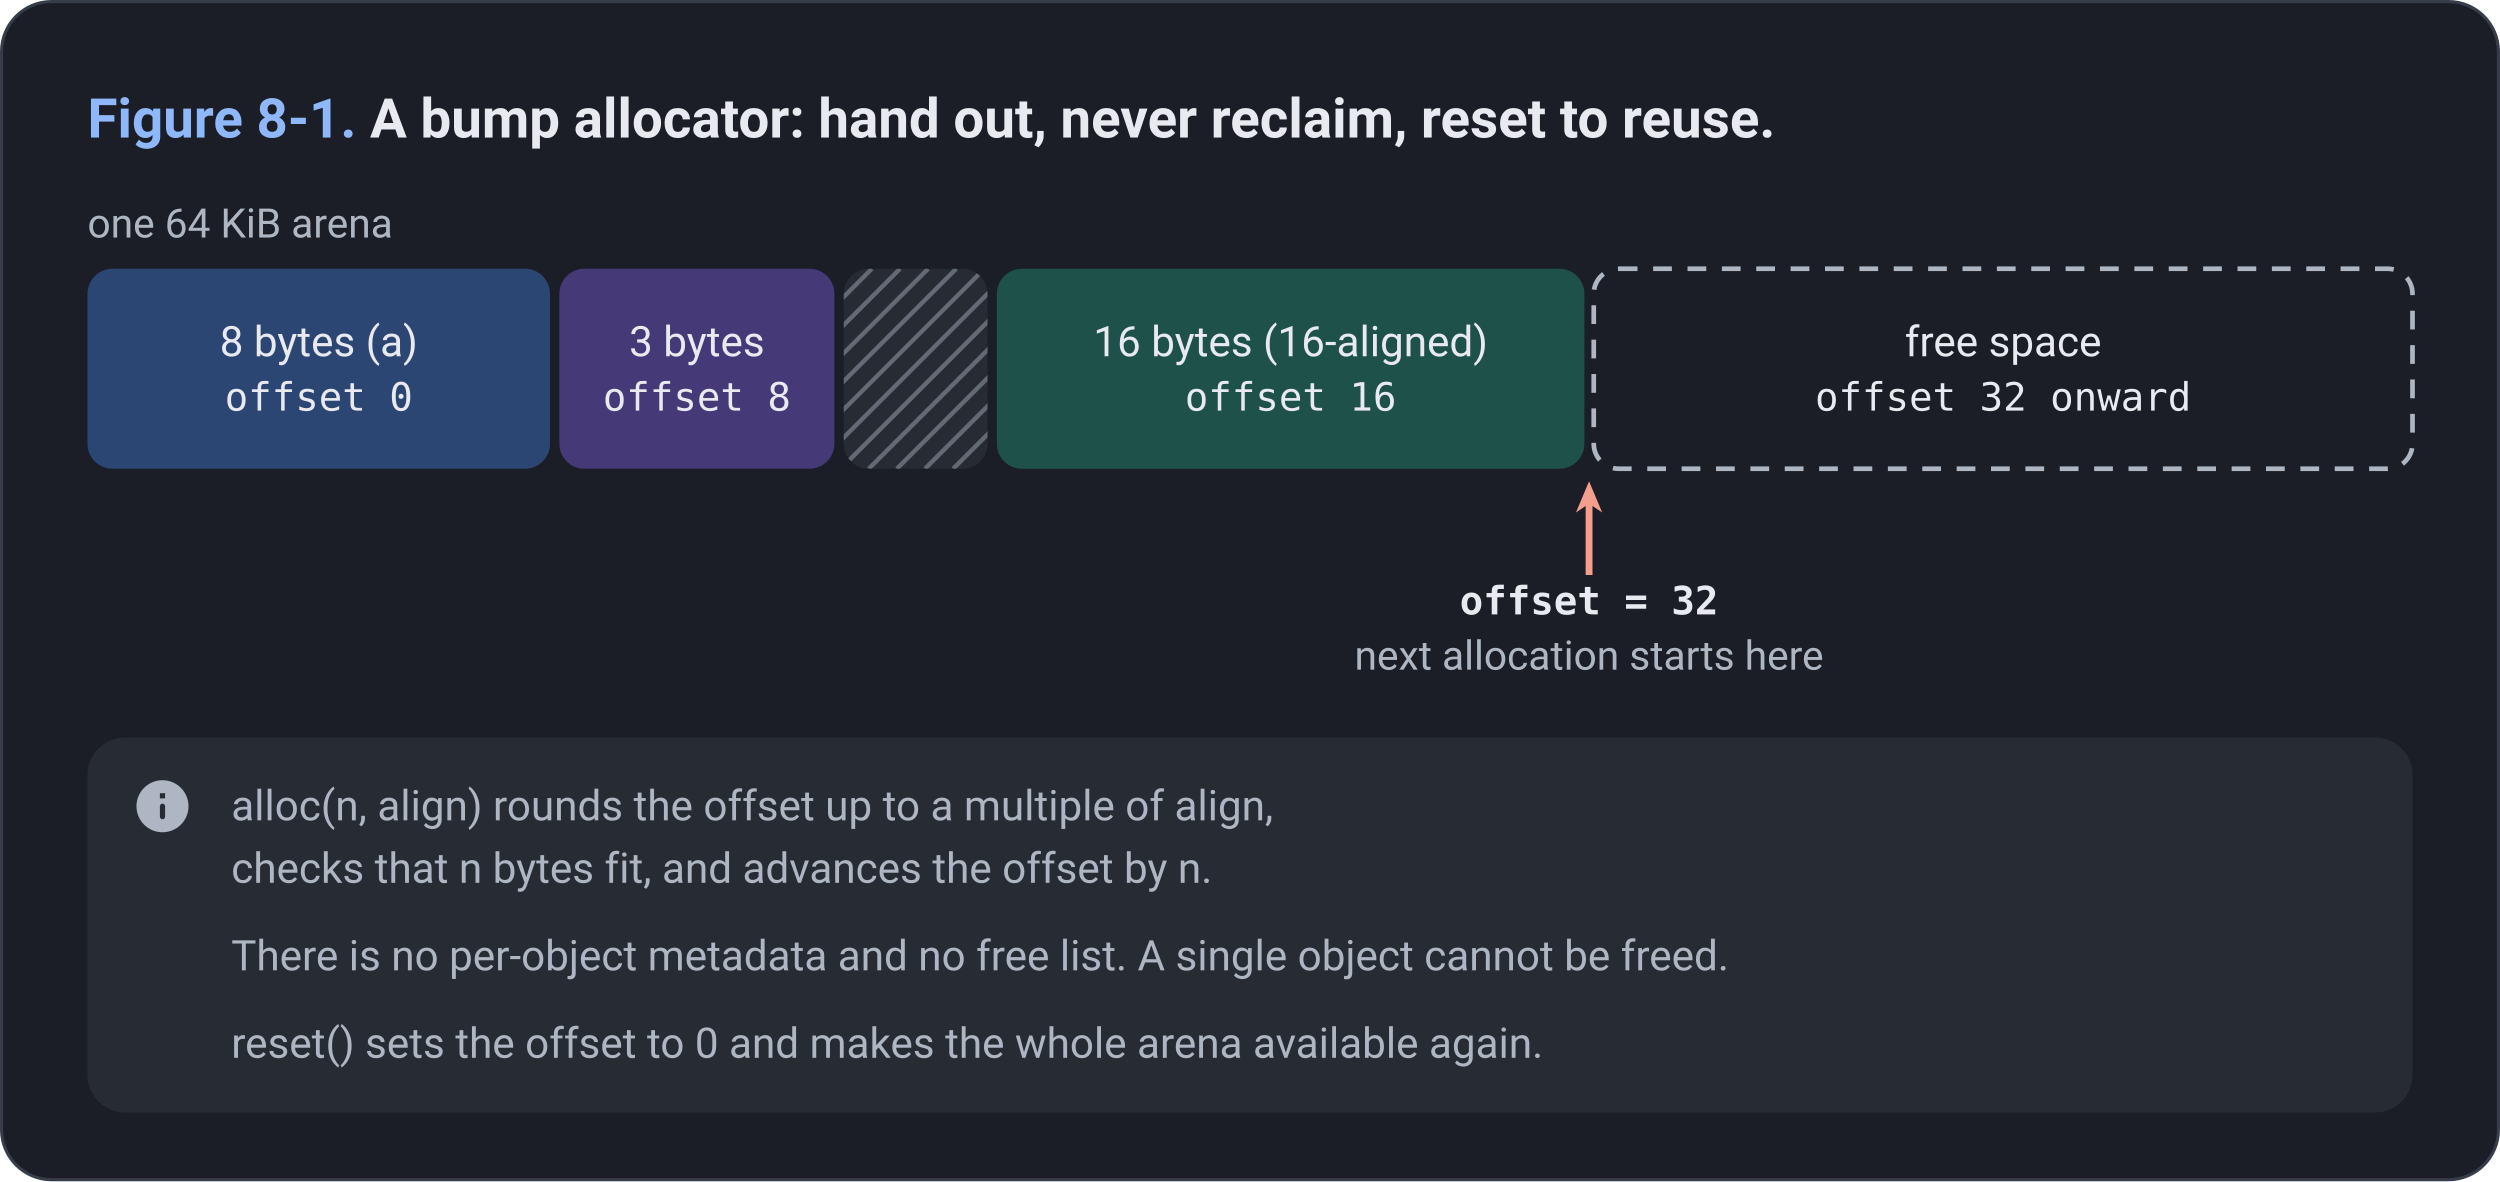
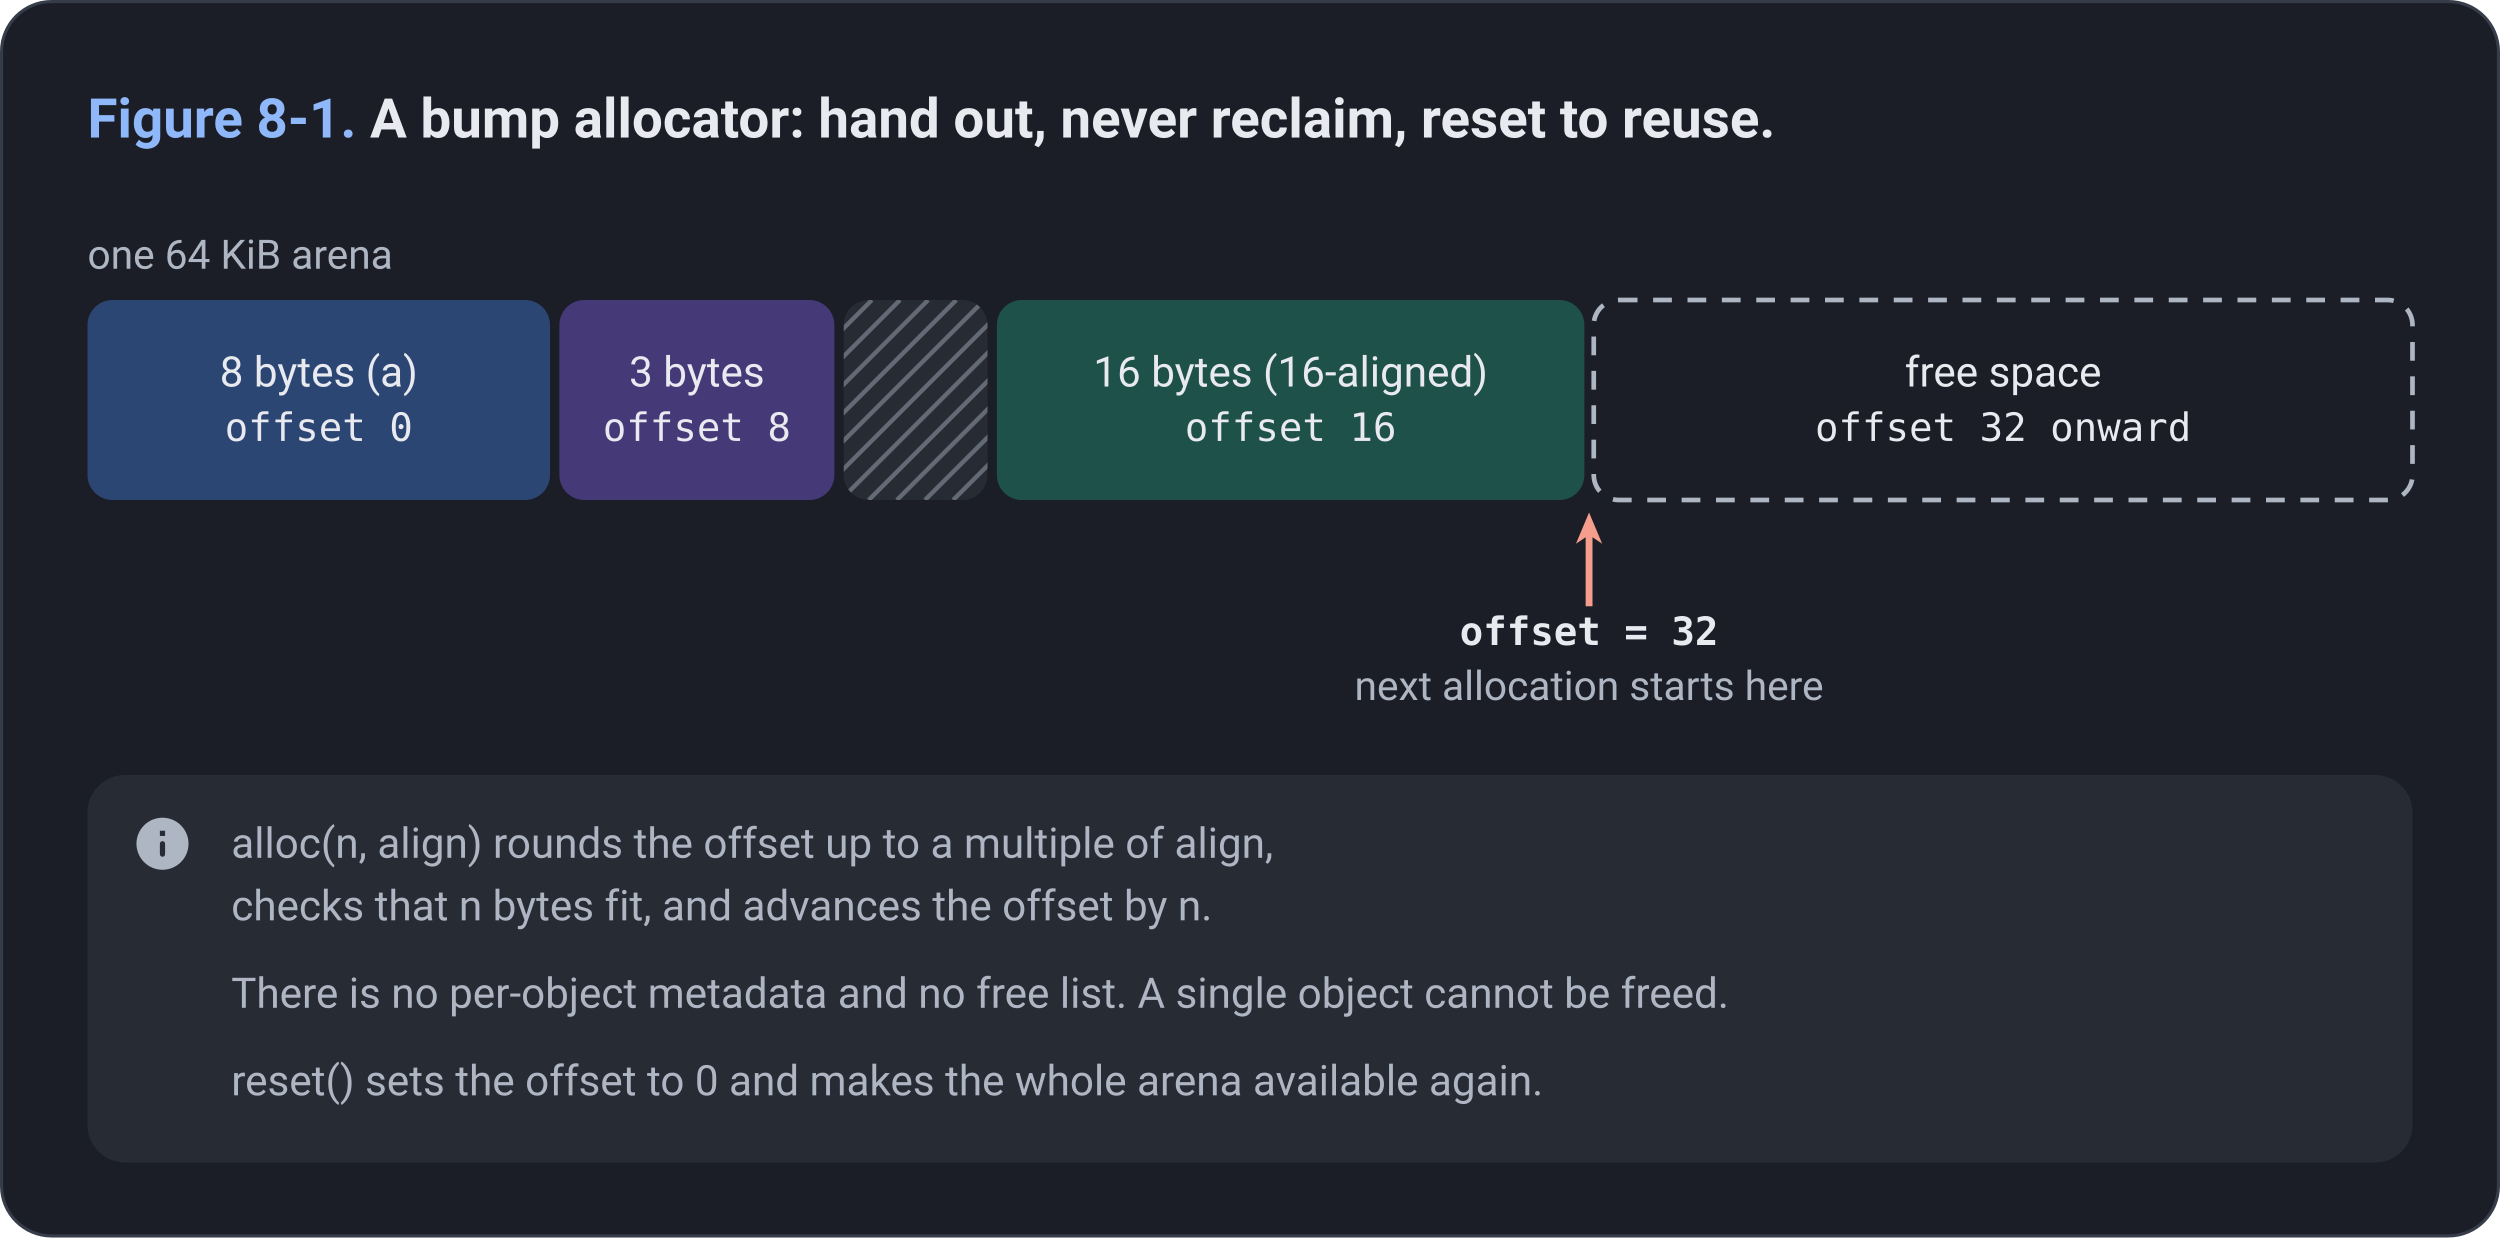
- <svg xmlns="http://www.w3.org/2000/svg" viewBox="0 0 800 378" width="800" height="378">
+ <svg xmlns="http://www.w3.org/2000/svg" viewBox="0 0 800 396" width="800" height="396">
  <style>
    text { font-family: -apple-system, BlinkMacSystemFont, "Segoe UI", Roboto, "Helvetica Neue", Arial, sans-serif; fill: #E8EAF0; }
    .paper { fill: #1B1E26; }
    .frame { fill: #1B1E26; stroke: #363C49; stroke-width: 1; }
    .card { fill: #2B303B; }
    .hair { stroke: #363C49; stroke-width: 1.2; fill: none; }
    .muted { fill: #AEB6C3; }
    .ink { fill: #E8EAF0; }
    .title { font-size: 17.5px; font-weight: 650; }
    .head { font-size: 15.5px; font-weight: 650; }
    .name { font-size: 15px; font-weight: 650; }
    .body { font-size: 13.5px; }
    .sub { font-size: 13px; }
    .mono { font-size: 12.5px; font-family: "SF Mono", SFMono-Regular, ui-monospace, Menlo, Consolas, monospace; }
    .monob { font-size: 12.5px; font-weight: 650; font-family: "SF Mono", SFMono-Regular, ui-monospace, Menlo, Consolas, monospace; }
    .small { font-size: 12px; }
    .note { font-size: 13.5px; }
    .noteb { font-size: 13.5px; font-weight: 650; }
    .sub, .small, .note { fill: #AEB6C3; }
    .c-blue { fill: #1E2D47; }
    .m-blue { fill: #2C4674; }
    .a-blue { fill: #8FB8FA; }
    .t-blue { fill: #8FB8FA; }
    .w-blue { stroke: #8FB8FA; fill: none; stroke-linecap: butt; stroke-linejoin: round; }
    .o-blue { stroke: #8FB8FA; fill: none; stroke-width: 1.5; }
    .h-blue { stroke: #8FB8FA; stroke-width: 1.4; }
    .c-green { fill: #1B3426; }
    .m-green { fill: #28553B; }
    .a-green { fill: #82D69C; }
    .t-green { fill: #82D69C; }
    .w-green { stroke: #82D69C; fill: none; stroke-linecap: butt; stroke-linejoin: round; }
    .o-green { stroke: #82D69C; fill: none; stroke-width: 1.5; }
    .h-green { stroke: #82D69C; stroke-width: 1.4; }
    .c-amber { fill: #3A2D14; }
    .m-amber { fill: #5E471A; }
    .a-amber { fill: #F3C06B; }
    .t-amber { fill: #F3C06B; }
    .w-amber { stroke: #F3C06B; fill: none; stroke-linecap: butt; stroke-linejoin: round; }
    .o-amber { stroke: #F3C06B; fill: none; stroke-width: 1.5; }
    .h-amber { stroke: #F3C06B; stroke-width: 1.4; }
    .c-red { fill: #41221D; }
    .m-red { fill: #69322B; }
    .a-red { fill: #F59E8D; }
    .t-red { fill: #F59E8D; }
    .w-red { stroke: #F59E8D; fill: none; stroke-linecap: butt; stroke-linejoin: round; }
    .o-red { stroke: #F59E8D; fill: none; stroke-width: 1.5; }
    .h-red { stroke: #F59E8D; stroke-width: 1.4; }
    .c-purple { fill: #2C2549; }
    .m-purple { fill: #453978; }
    .a-purple { fill: #BCA8F7; }
    .t-purple { fill: #BCA8F7; }
    .w-purple { stroke: #BCA8F7; fill: none; stroke-linecap: butt; stroke-linejoin: round; }
    .o-purple { stroke: #BCA8F7; fill: none; stroke-width: 1.5; }
    .h-purple { stroke: #BCA8F7; stroke-width: 1.4; }
    .c-teal { fill: #15332F; }
    .m-teal { fill: #1F514B; }
    .a-teal { fill: #72D5CA; }
    .t-teal { fill: #72D5CA; }
    .w-teal { stroke: #72D5CA; fill: none; stroke-linecap: butt; stroke-linejoin: round; }
    .o-teal { stroke: #72D5CA; fill: none; stroke-width: 1.5; }
    .h-teal { stroke: #72D5CA; stroke-width: 1.4; }
    .c-gray { fill: #272B34; }
    .m-gray { fill: #3A404D; }
    .a-gray { fill: #AEB6C3; }
    .t-gray { fill: #AEB6C3; }
    .w-gray { stroke: #AEB6C3; fill: none; stroke-linecap: butt; stroke-linejoin: round; }
    .o-gray { stroke: #AEB6C3; fill: none; stroke-width: 1.5; }
    .h-gray { stroke: #AEB6C3; stroke-width: 1.4; }
    .c-wire { fill: #272B34; }
    .m-wire { fill: #3A404D; }
    .a-wire { fill: #A2ABB9; }
    .t-wire { fill: #A2ABB9; }
    .w-wire { stroke: #A2ABB9; fill: none; stroke-linecap: butt; stroke-linejoin: round; }
    .o-wire { stroke: #A2ABB9; fill: none; stroke-width: 1.5; }
    .h-wire { stroke: #A2ABB9; stroke-width: 1.4; }
  </style>
  <defs>
    <filter id="lift" x="-10%" y="-15%" width="120%" height="140%">
      <feDropShadow dx="0" dy="1" stdDeviation="1.2" flood-color="#000000" flood-opacity="0.45" />
      <feDropShadow dx="0" dy="3" stdDeviation="4" flood-color="#000000" flood-opacity="0.32" />
    </filter>
  </defs>
-   <rect x="0.5" y="0.5" width="799" height="377" rx="16" class="frame" />
+   <rect x="0.5" y="0.5" width="799" height="395" rx="16" class="frame" />
  <text x="28" y="44" class="title">
    <tspan class="t-blue">Figure 8-1.</tspan> A bump allocator: hand out, never reclaim, reset to reuse.</text>
-   <g transform="translate(0 64)">
+   <g transform="translate(0 74)">
    <text x="28.0" y="12.0" class="sub">one 64 KiB arena</text>
    <rect x="28.0" y="22.0" width="148.0" height="64.0" rx="8" class="m-blue" />
-     <text x="102.0" y="50.0" class="body" text-anchor="middle" data-fit="33.0,171.0">8 bytes (a)</text>
-     <text x="102.0" y="67.4" class="mono" text-anchor="middle" data-fit="33.0,171.0">offset 0</text>
+     <text x="102.0" y="49.7" class="body" text-anchor="middle" data-fit="33.0,171.0">8 bytes (a)</text>
+     <text x="102.0" y="67.1" class="mono" text-anchor="middle" data-fit="33.0,171.0">offset 0</text>
    <rect x="179.0" y="22.0" width="88.0" height="64.0" rx="8" class="m-purple" />
-     <text x="223.0" y="50.0" class="body" text-anchor="middle" data-fit="184.0,262.0">3 bytes</text>
-     <text x="223.0" y="67.4" class="mono" text-anchor="middle" data-fit="184.0,262.0">offset 8</text>
+     <text x="223.0" y="49.7" class="body" text-anchor="middle" data-fit="184.0,262.0">3 bytes</text>
+     <text x="223.0" y="67.1" class="mono" text-anchor="middle" data-fit="184.0,262.0">offset 8</text>
    <rect x="270.0" y="22.0" width="46.0" height="64.0" rx="8" class="c-gray" />
    <clipPath id="clip-8">
      <rect x="270.0" y="22.0" width="46.0" height="64.0" rx="8" />
    </clipPath>
    <g clip-path="url(#clip-8)">
      <line x1="206.0" y1="86.0" x2="270.0" y2="22.0" class="h-gray" opacity="0.45" />
      <line x1="215.0" y1="86.0" x2="279.0" y2="22.0" class="h-gray" opacity="0.45" />
      <line x1="224.0" y1="86.0" x2="288.0" y2="22.0" class="h-gray" opacity="0.45" />
      <line x1="233.0" y1="86.0" x2="297.0" y2="22.0" class="h-gray" opacity="0.45" />
      <line x1="242.0" y1="86.0" x2="306.0" y2="22.0" class="h-gray" opacity="0.45" />
      <line x1="251.0" y1="86.0" x2="315.0" y2="22.0" class="h-gray" opacity="0.45" />
      <line x1="260.0" y1="86.0" x2="324.0" y2="22.0" class="h-gray" opacity="0.45" />
      <line x1="269.0" y1="86.0" x2="333.0" y2="22.0" class="h-gray" opacity="0.45" />
      <line x1="278.0" y1="86.0" x2="342.0" y2="22.0" class="h-gray" opacity="0.45" />
      <line x1="287.0" y1="86.0" x2="351.0" y2="22.0" class="h-gray" opacity="0.45" />
      <line x1="296.0" y1="86.0" x2="360.0" y2="22.0" class="h-gray" opacity="0.45" />
      <line x1="305.0" y1="86.0" x2="369.0" y2="22.0" class="h-gray" opacity="0.45" />
      <line x1="314.0" y1="86.0" x2="378.0" y2="22.0" class="h-gray" opacity="0.45" />
    </g>
    <rect x="319.0" y="22.0" width="188.0" height="64.0" rx="8" class="m-teal" />
-     <text x="413.0" y="50.0" class="body" text-anchor="middle" data-fit="324.0,502.0">16 bytes (16-aligned)</text>
-     <text x="413.0" y="67.4" class="mono" text-anchor="middle" data-fit="324.0,502.0">offset 16</text>
+     <text x="413.0" y="49.7" class="body" text-anchor="middle" data-fit="324.0,502.0">16 bytes (16-aligned)</text>
+     <text x="413.0" y="67.1" class="mono" text-anchor="middle" data-fit="324.0,502.0">offset 16</text>
    <rect x="510.0" y="22.0" width="262.0" height="64.0" rx="8" class="o-gray" stroke-dasharray="6 5" />
-     <text x="641.0" y="50.0" class="body" text-anchor="middle" data-fit="514.0,768.0">free space</text>
-     <text x="641.0" y="67.4" class="mono" text-anchor="middle" data-fit="514.0,768.0">offset 32 onward</text>
+     <text x="641.0" y="49.7" class="body" text-anchor="middle" data-fit="514.0,768.0">free space</text>
+     <text x="641.0" y="67.1" class="mono" text-anchor="middle" data-fit="514.0,768.0">offset 32 onward</text>
    <polygon points="508.5,90.0 512.7,100.0 508.5,97.2 504.3,100.0" class="a-red" />
    <path d="M508.5,120.0 L508.5,97.0" class="w-red" stroke-width="2.2" />
-     <text x="508.5" y="132.6" class="monob" text-anchor="middle">offset = 32</text>
-     <text x="508.5" y="150.3" class="sub" text-anchor="middle">next allocation starts here</text>
+     <text x="508.5" y="132.4" class="monob" text-anchor="middle">offset = 32</text>
+     <text x="508.5" y="150.0" class="sub" text-anchor="middle">next allocation starts here</text>
  </g>
-   <rect x="28" y="236" width="744" height="120" rx="12" class="c-gray" />
-   <g transform="translate(42 248) scale(0.833)" class="a-gray">
+   <rect x="28" y="248" width="744" height="124" rx="12" class="c-gray" />
+   <g transform="translate(42 260) scale(0.833)" class="a-gray">
    <path d="M12 2C6.48 2 2 6.48 2 12s4.48 10 10 10 10-4.48 10-10S17.52 2 12 2zm0 15c-.55 0-1-.45-1-1v-4c0-.55.45-1 1-1s1 .45 1 1v4c0 .55-.45 1-1 1zm1-8h-2V7h2v2z" />
  </g>
-   <text x="74" y="262.5" class="note" data-fit="74,760">alloc(n, align) rounds the offset up to a multiple of align,</text>
-   <text x="74" y="282.5" class="note" data-fit="74,760">checks that n bytes fit, and advances the offset by n.</text>
-   <text x="74" y="310.5" class="note" data-fit="74,760">There is no per-object metadata and no free list. A single object cannot be freed.</text>
-   <text x="74" y="338.5" class="note" data-fit="74,760">reset() sets the offset to 0 and makes the whole arena available again.</text>
+   <text x="74" y="274.5" class="note" data-fit="74,760">alloc(n, align) rounds the offset up to a multiple of align,</text>
+   <text x="74" y="294.5" class="note" data-fit="74,760">checks that n bytes fit, and advances the offset by n.</text>
+   <text x="74" y="322.5" class="note" data-fit="74,760">There is no per-object metadata and no free list. A single object cannot be freed.</text>
+   <text x="74" y="350.5" class="note" data-fit="74,760">reset() sets the offset to 0 and makes the whole arena available again.</text>
</svg>
